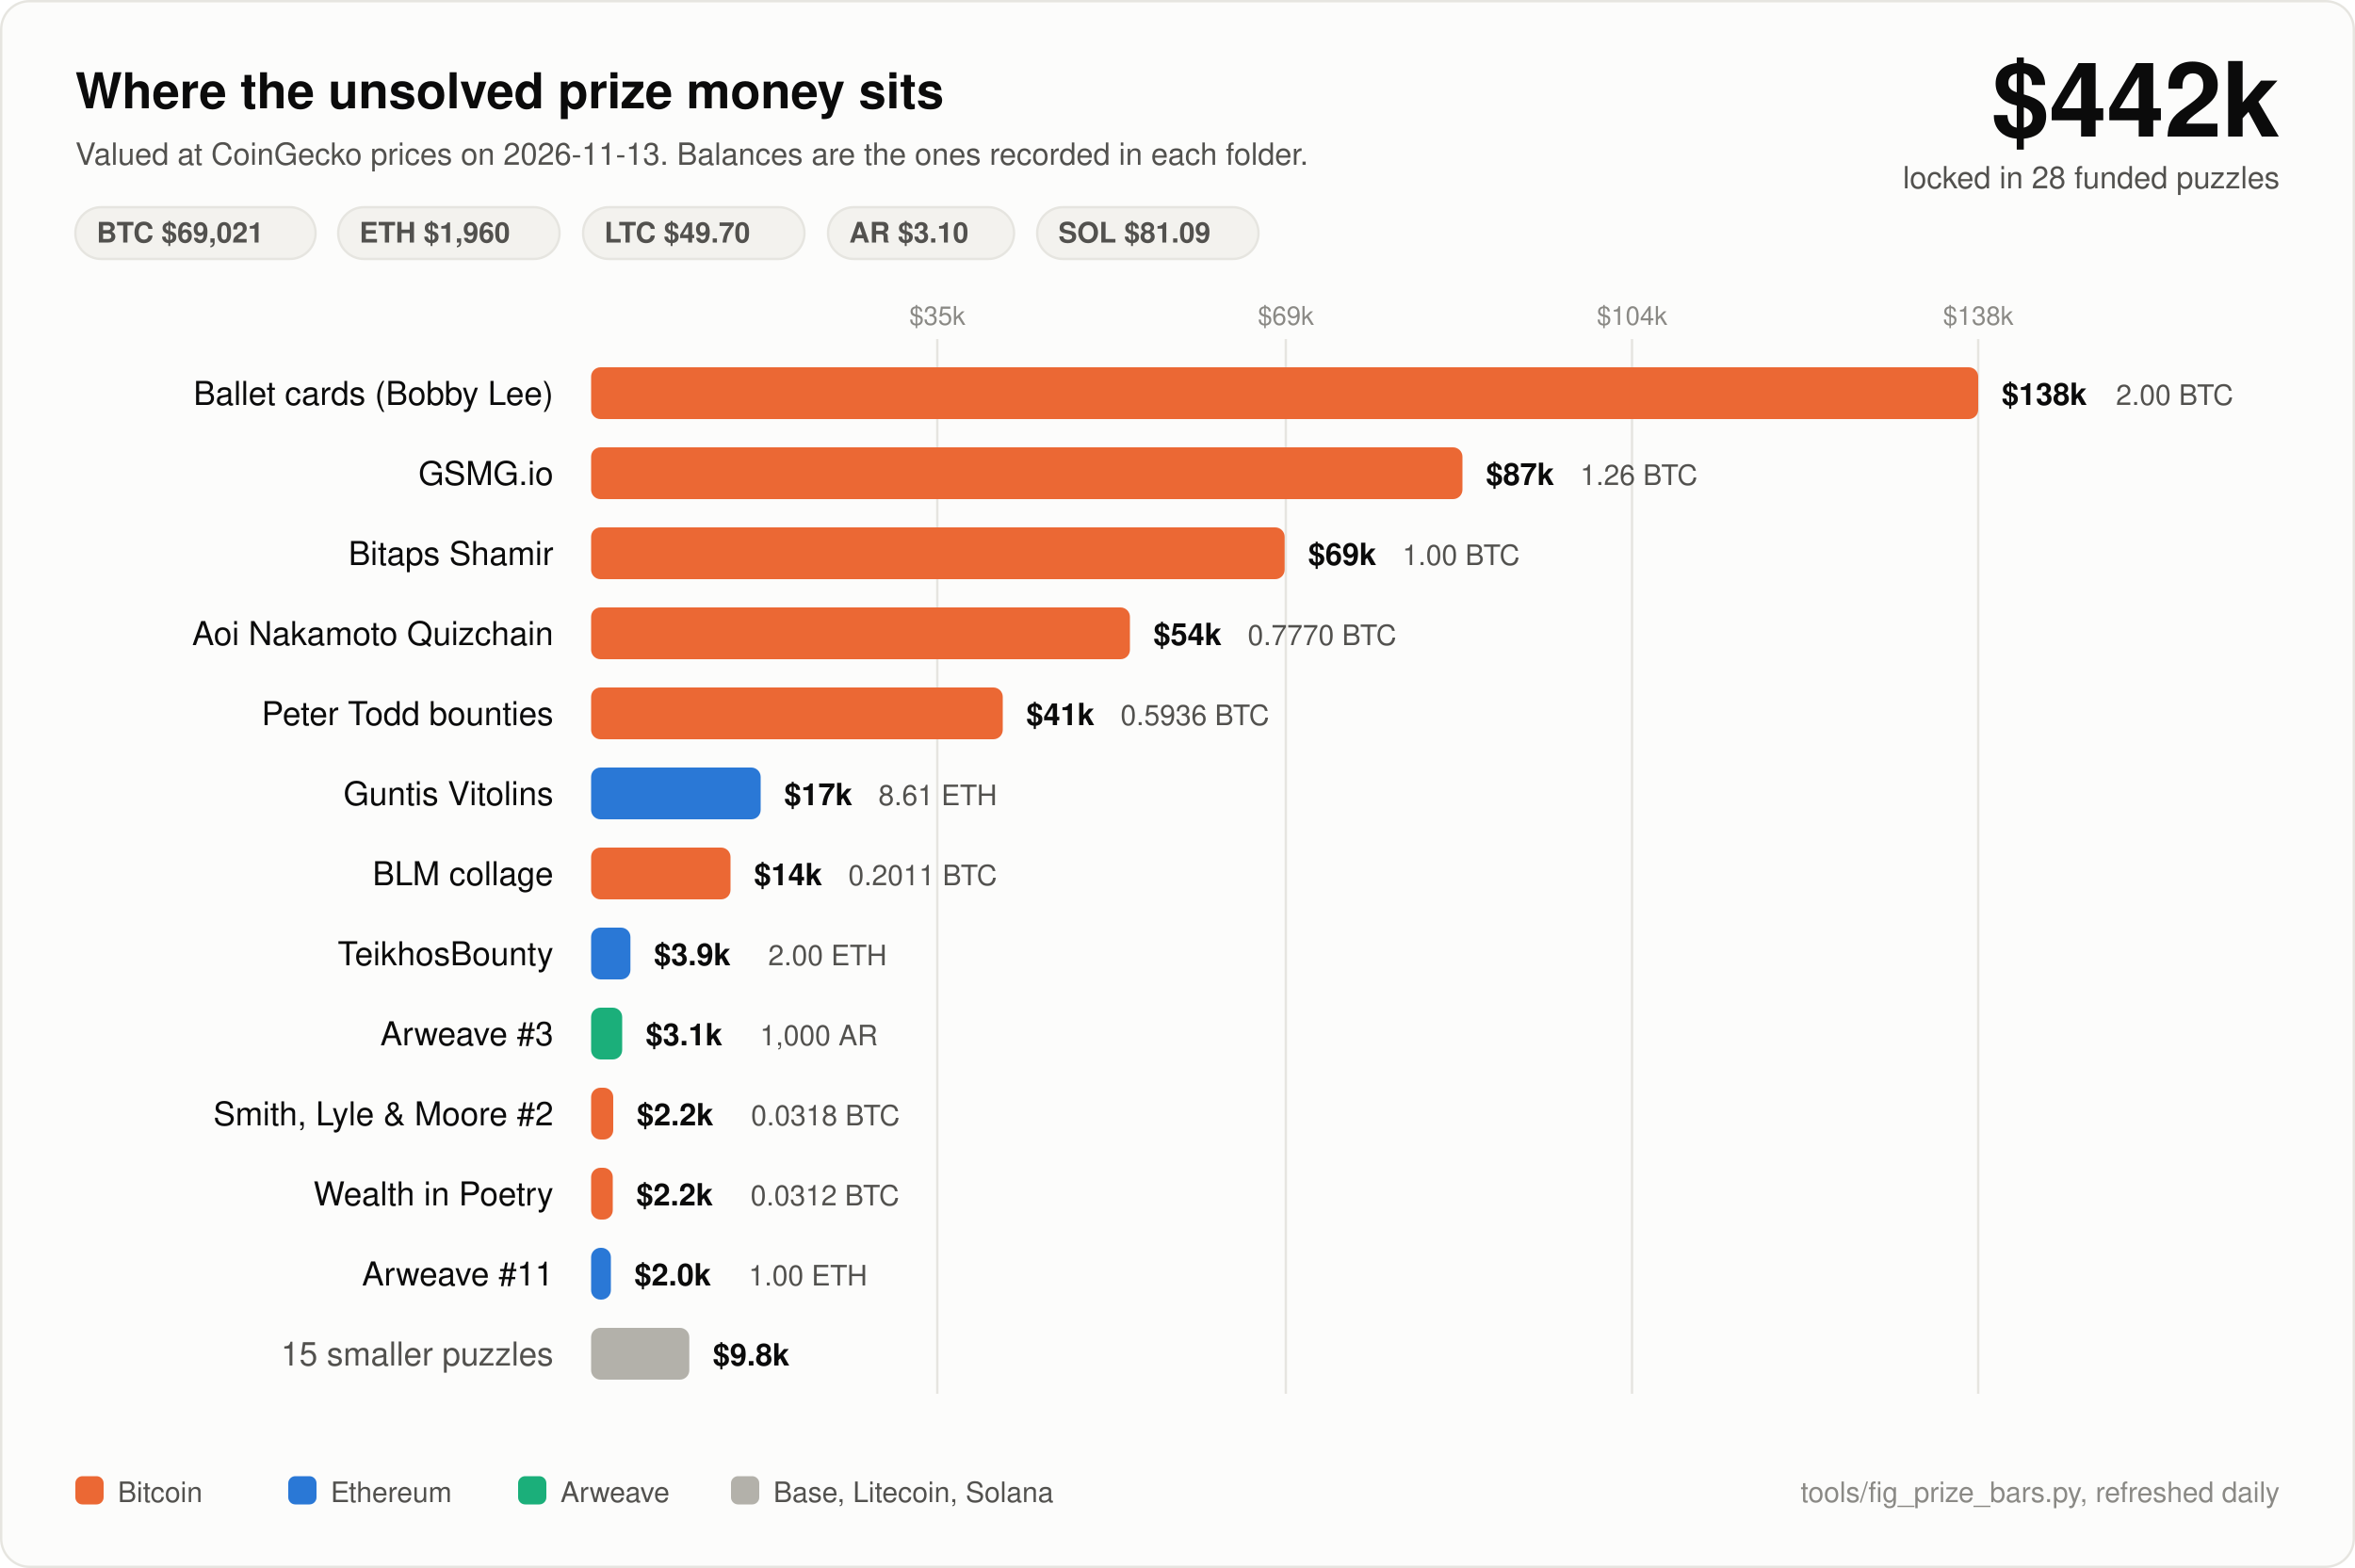
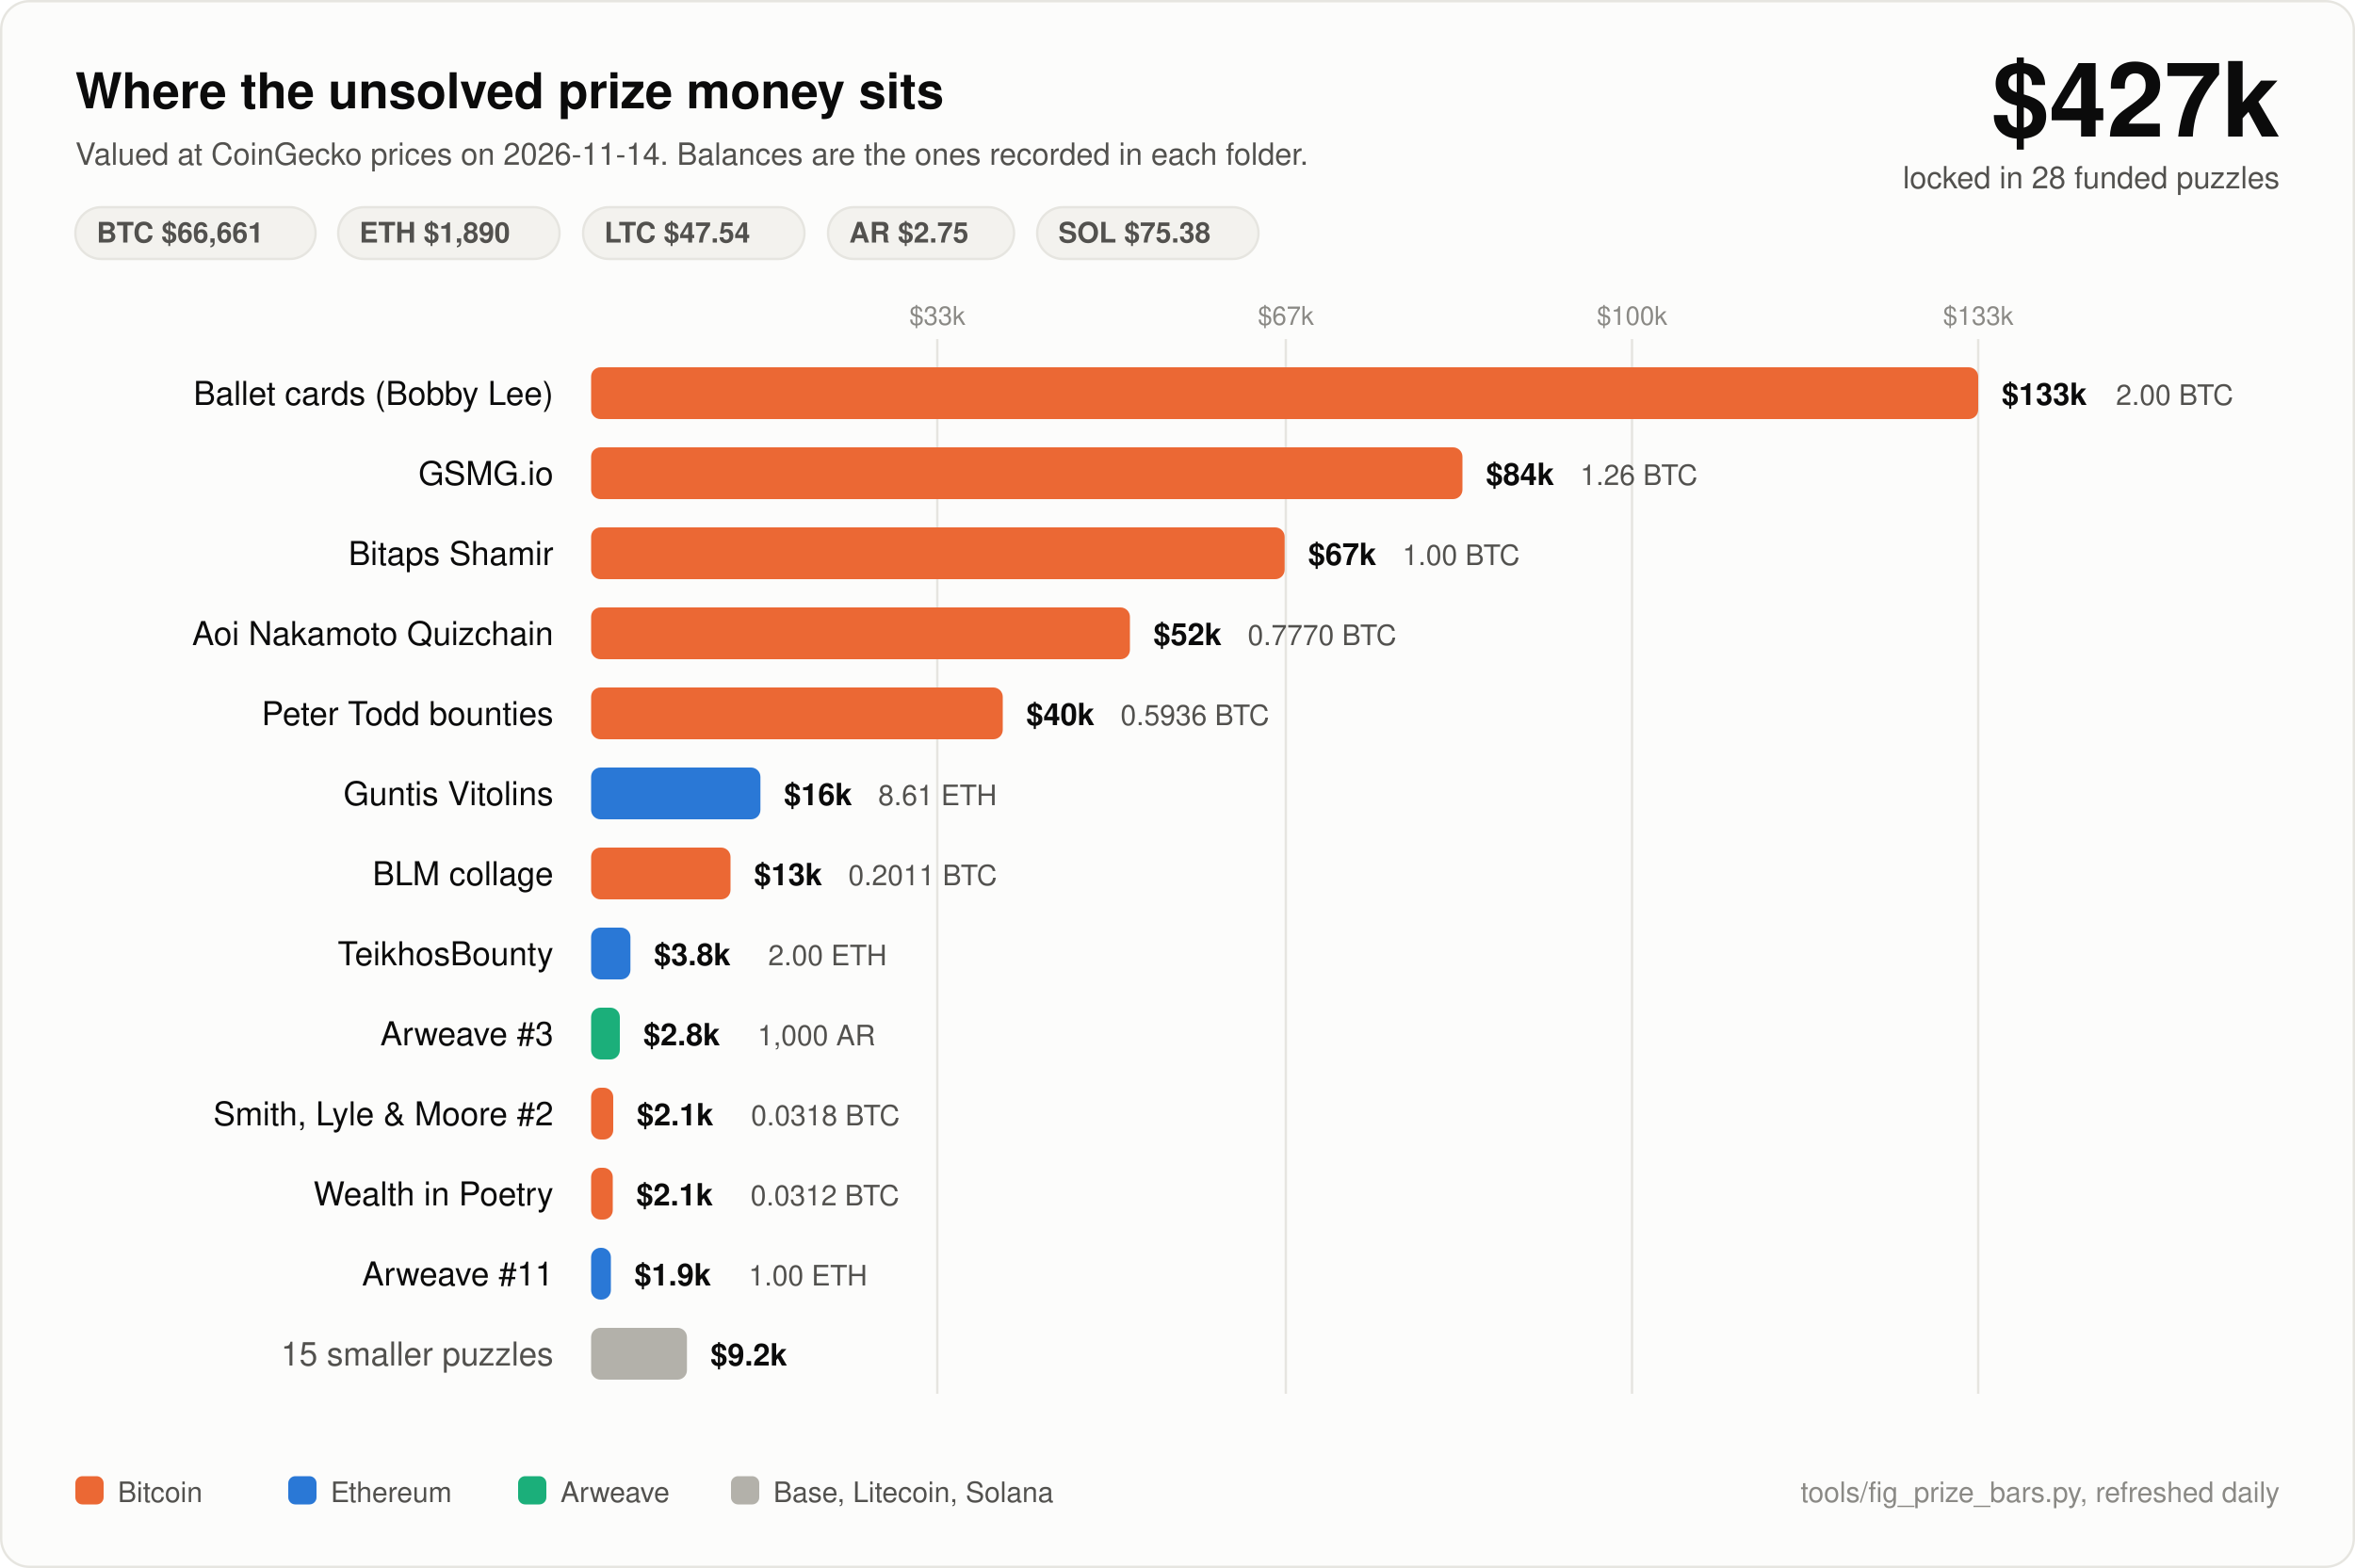
<svg xmlns="http://www.w3.org/2000/svg" width="1000" height="666" viewBox="0 0 1000 666" font-family="ui-sans-serif, -apple-system, Segoe UI, Helvetica, Arial, sans-serif">
  <rect x="0.5" y="0.5" width="999" height="665" rx="12" fill="#fcfcfb" stroke="#e6e5e0" />
  <text x="32" y="46" fill="#0b0b0b" font-size="21" font-weight="700">Where the unsolved prize money sits</text>
-   <text x="32" y="70" fill="#52514e" font-size="13">Valued at CoinGecko prices on 2026-11-13. Balances are the ones recorded in each folder.</text>
-   <text x="968" y="58" fill="#0b0b0b" font-size="44" font-weight="700" text-anchor="end">$442k</text>
+   <text x="32" y="70" fill="#52514e" font-size="13">Valued at CoinGecko prices on 2026-11-14. Balances are the ones recorded in each folder.</text>
+   <text x="968" y="58" fill="#0b0b0b" font-size="44" font-weight="700" text-anchor="end">$427k</text>
  <text x="968" y="80" fill="#52514e" font-size="13" text-anchor="end">locked in 28 funded puzzles</text>
  <rect x="32" y="88" width="102" height="22" rx="11" fill="#f3f2ee" stroke="#e6e5e0" />
-   <text x="41" y="103" fill="#52514e" font-size="12" font-weight="600">BTC $69,021</text>
+   <text x="41" y="103" fill="#52514e" font-size="12" font-weight="600">BTC $66,661</text>
  <rect x="143.6" y="88" width="94" height="22" rx="11" fill="#f3f2ee" stroke="#e6e5e0" />
-   <text x="152.6" y="103" fill="#52514e" font-size="12" font-weight="600">ETH $1,960</text>
+   <text x="152.6" y="103" fill="#52514e" font-size="12" font-weight="600">ETH $1,890</text>
  <rect x="247.6" y="88" width="94" height="22" rx="11" fill="#f3f2ee" stroke="#e6e5e0" />
-   <text x="256.6" y="103" fill="#52514e" font-size="12" font-weight="600">LTC $49.70</text>
+   <text x="256.6" y="103" fill="#52514e" font-size="12" font-weight="600">LTC $47.54</text>
  <rect x="351.6" y="88" width="79" height="22" rx="11" fill="#f3f2ee" stroke="#e6e5e0" />
-   <text x="360.6" y="103" fill="#52514e" font-size="12" font-weight="600">AR $3.10</text>
+   <text x="360.6" y="103" fill="#52514e" font-size="12" font-weight="600">AR $2.75</text>
  <rect x="440.4" y="88" width="94" height="22" rx="11" fill="#f3f2ee" stroke="#e6e5e0" />
-   <text x="449.4" y="103" fill="#52514e" font-size="12" font-weight="600">SOL $81.09</text>
+   <text x="449.4" y="103" fill="#52514e" font-size="12" font-weight="600">SOL $75.38</text>
  <line x1="398" y1="144" x2="398" y2="592" stroke="#e6e5e0" stroke-width="1" />
-   <text x="398" y="138" fill="#8a8985" font-size="11" text-anchor="middle">$35k</text>
+   <text x="398" y="138" fill="#8a8985" font-size="11" text-anchor="middle">$33k</text>
  <line x1="546" y1="144" x2="546" y2="592" stroke="#e6e5e0" stroke-width="1" />
-   <text x="546" y="138" fill="#8a8985" font-size="11" text-anchor="middle">$69k</text>
+   <text x="546" y="138" fill="#8a8985" font-size="11" text-anchor="middle">$67k</text>
  <line x1="693" y1="144" x2="693" y2="592" stroke="#e6e5e0" stroke-width="1" />
-   <text x="693" y="138" fill="#8a8985" font-size="11" text-anchor="middle">$104k</text>
+   <text x="693" y="138" fill="#8a8985" font-size="11" text-anchor="middle">$100k</text>
  <line x1="840" y1="144" x2="840" y2="592" stroke="#e6e5e0" stroke-width="1" />
-   <text x="840" y="138" fill="#8a8985" font-size="11" text-anchor="middle">$138k</text>
+   <text x="840" y="138" fill="#8a8985" font-size="11" text-anchor="middle">$133k</text>
  <text x="235" y="172" fill="#0b0b0b" font-size="14" text-anchor="end">Ballet cards (Bobby Lee)</text>
  <rect x="251" y="156" width="589.0" height="22" rx="4" fill="#eb6834" />
-   <text x="850.0" y="172" fill="#0b0b0b" font-size="13" font-weight="600">$138k</text>
+   <text x="850.0" y="172" fill="#0b0b0b" font-size="13" font-weight="600">$133k</text>
  <text x="898.5" y="172" fill="#52514e" font-size="12">2.00 BTC</text>
  <text x="235" y="206" fill="#0b0b0b" font-size="14" text-anchor="end">GSMG.io</text>
  <rect x="251" y="190" width="370.0" height="22" rx="4" fill="#eb6834" />
-   <text x="631.0" y="206" fill="#0b0b0b" font-size="13" font-weight="600">$87k</text>
+   <text x="631.0" y="206" fill="#0b0b0b" font-size="13" font-weight="600">$84k</text>
  <text x="671.0" y="206" fill="#52514e" font-size="12">1.26 BTC</text>
  <text x="235" y="240" fill="#0b0b0b" font-size="14" text-anchor="end">Bitaps Shamir</text>
  <rect x="251" y="224" width="294.5" height="22" rx="4" fill="#eb6834" />
-   <text x="555.5" y="240" fill="#0b0b0b" font-size="13" font-weight="600">$69k</text>
+   <text x="555.5" y="240" fill="#0b0b0b" font-size="13" font-weight="600">$67k</text>
  <text x="595.5" y="240" fill="#52514e" font-size="12">1.00 BTC</text>
  <text x="235" y="274" fill="#0b0b0b" font-size="14" text-anchor="end">Aoi Nakamoto Quizchain</text>
  <rect x="251" y="258" width="228.8" height="22" rx="4" fill="#eb6834" />
-   <text x="489.8" y="274" fill="#0b0b0b" font-size="13" font-weight="600">$54k</text>
+   <text x="489.8" y="274" fill="#0b0b0b" font-size="13" font-weight="600">$52k</text>
  <text x="529.8" y="274" fill="#52514e" font-size="12">0.7770 BTC</text>
  <text x="235" y="308" fill="#0b0b0b" font-size="14" text-anchor="end">Peter Todd bounties</text>
  <rect x="251" y="292" width="174.8" height="22" rx="4" fill="#eb6834" />
-   <text x="435.8" y="308" fill="#0b0b0b" font-size="13" font-weight="600">$41k</text>
+   <text x="435.8" y="308" fill="#0b0b0b" font-size="13" font-weight="600">$40k</text>
  <text x="475.8" y="308" fill="#52514e" font-size="12">0.5936 BTC</text>
  <text x="235" y="342" fill="#0b0b0b" font-size="14" text-anchor="end">Guntis Vitolins</text>
-   <rect x="251" y="326" width="72.0" height="22" rx="4" fill="#2a78d6" />
-   <text x="333.0" y="342" fill="#0b0b0b" font-size="13" font-weight="600">$17k</text>
-   <text x="373.0" y="342" fill="#52514e" font-size="12">8.61 ETH</text>
+   <rect x="251" y="326" width="71.9" height="22" rx="4" fill="#2a78d6" />
+   <text x="332.9" y="342" fill="#0b0b0b" font-size="13" font-weight="600">$16k</text>
+   <text x="372.9" y="342" fill="#52514e" font-size="12">8.61 ETH</text>
  <text x="235" y="376" fill="#0b0b0b" font-size="14" text-anchor="end">BLM collage</text>
  <rect x="251" y="360" width="59.2" height="22" rx="4" fill="#eb6834" />
-   <text x="320.2" y="376" fill="#0b0b0b" font-size="13" font-weight="600">$14k</text>
+   <text x="320.2" y="376" fill="#0b0b0b" font-size="13" font-weight="600">$13k</text>
  <text x="360.2" y="376" fill="#52514e" font-size="12">0.2011 BTC</text>
  <text x="235" y="410" fill="#0b0b0b" font-size="14" text-anchor="end">TeikhosBounty</text>
  <rect x="251" y="394" width="16.7" height="22" rx="4" fill="#2a78d6" />
-   <text x="277.7" y="410" fill="#0b0b0b" font-size="13" font-weight="600">$3.9k</text>
+   <text x="277.7" y="410" fill="#0b0b0b" font-size="13" font-weight="600">$3.8k</text>
  <text x="326.2" y="410" fill="#52514e" font-size="12">2.00 ETH</text>
  <text x="235" y="444" fill="#0b0b0b" font-size="14" text-anchor="end">Arweave #3</text>
-   <rect x="251" y="428" width="13.2" height="22" rx="4" fill="#1baf7a" />
-   <text x="274.2" y="444" fill="#0b0b0b" font-size="13" font-weight="600">$3.1k</text>
-   <text x="322.7" y="444" fill="#52514e" font-size="12">1,000 AR</text>
+   <rect x="251" y="428" width="12.2" height="22" rx="4" fill="#1baf7a" />
+   <text x="273.2" y="444" fill="#0b0b0b" font-size="13" font-weight="600">$2.8k</text>
+   <text x="321.7" y="444" fill="#52514e" font-size="12">1,000 AR</text>
  <text x="235" y="478" fill="#0b0b0b" font-size="14" text-anchor="end">Smith, Lyle &amp; Moore #2</text>
  <rect x="251" y="462" width="9.4" height="22" rx="4" fill="#eb6834" />
-   <text x="270.4" y="478" fill="#0b0b0b" font-size="13" font-weight="600">$2.2k</text>
+   <text x="270.4" y="478" fill="#0b0b0b" font-size="13" font-weight="600">$2.1k</text>
  <text x="318.9" y="478" fill="#52514e" font-size="12">0.0318 BTC</text>
  <text x="235" y="512" fill="#0b0b0b" font-size="14" text-anchor="end">Wealth in Poetry</text>
  <rect x="251" y="496" width="9.2" height="22" rx="4" fill="#eb6834" />
-   <text x="270.2" y="512" fill="#0b0b0b" font-size="13" font-weight="600">$2.2k</text>
+   <text x="270.2" y="512" fill="#0b0b0b" font-size="13" font-weight="600">$2.1k</text>
  <text x="318.7" y="512" fill="#52514e" font-size="12">0.0312 BTC</text>
  <text x="235" y="546" fill="#0b0b0b" font-size="14" text-anchor="end">Arweave #11</text>
  <rect x="251" y="530" width="8.4" height="22" rx="4" fill="#2a78d6" />
-   <text x="269.4" y="546" fill="#0b0b0b" font-size="13" font-weight="600">$2.0k</text>
+   <text x="269.4" y="546" fill="#0b0b0b" font-size="13" font-weight="600">$1.9k</text>
  <text x="317.9" y="546" fill="#52514e" font-size="12">1.00 ETH</text>
  <text x="235" y="580" fill="#52514e" font-size="14" text-anchor="end">15 smaller puzzles</text>
-   <rect x="251" y="564" width="41.7" height="22" rx="4" fill="#b3b1aa" />
-   <text x="302.7" y="580" fill="#0b0b0b" font-size="13" font-weight="600">$9.8k</text>
+   <rect x="251" y="564" width="40.7" height="22" rx="4" fill="#b3b1aa" />
+   <text x="301.7" y="580" fill="#0b0b0b" font-size="13" font-weight="600">$9.2k</text>
  <rect x="32" y="627" width="12" height="12" rx="3" fill="#eb6834" />
  <text x="50" y="638" fill="#52514e" font-size="12">Bitcoin</text>
  <rect x="122.4" y="627" width="12" height="12" rx="3" fill="#2a78d6" />
  <text x="140.4" y="638" fill="#52514e" font-size="12">Ethereum</text>
  <rect x="220.0" y="627" width="12" height="12" rx="3" fill="#1baf7a" />
  <text x="238.0" y="638" fill="#52514e" font-size="12">Arweave</text>
  <rect x="310.4" y="627" width="12" height="12" rx="3" fill="#b3b1aa" />
  <text x="328.4" y="638" fill="#52514e" font-size="12">Base, Litecoin, Solana</text>
  <text x="968" y="638" fill="#8a8985" font-size="12" text-anchor="end">tools/fig_prize_bars.py, refreshed daily</text>
</svg>
